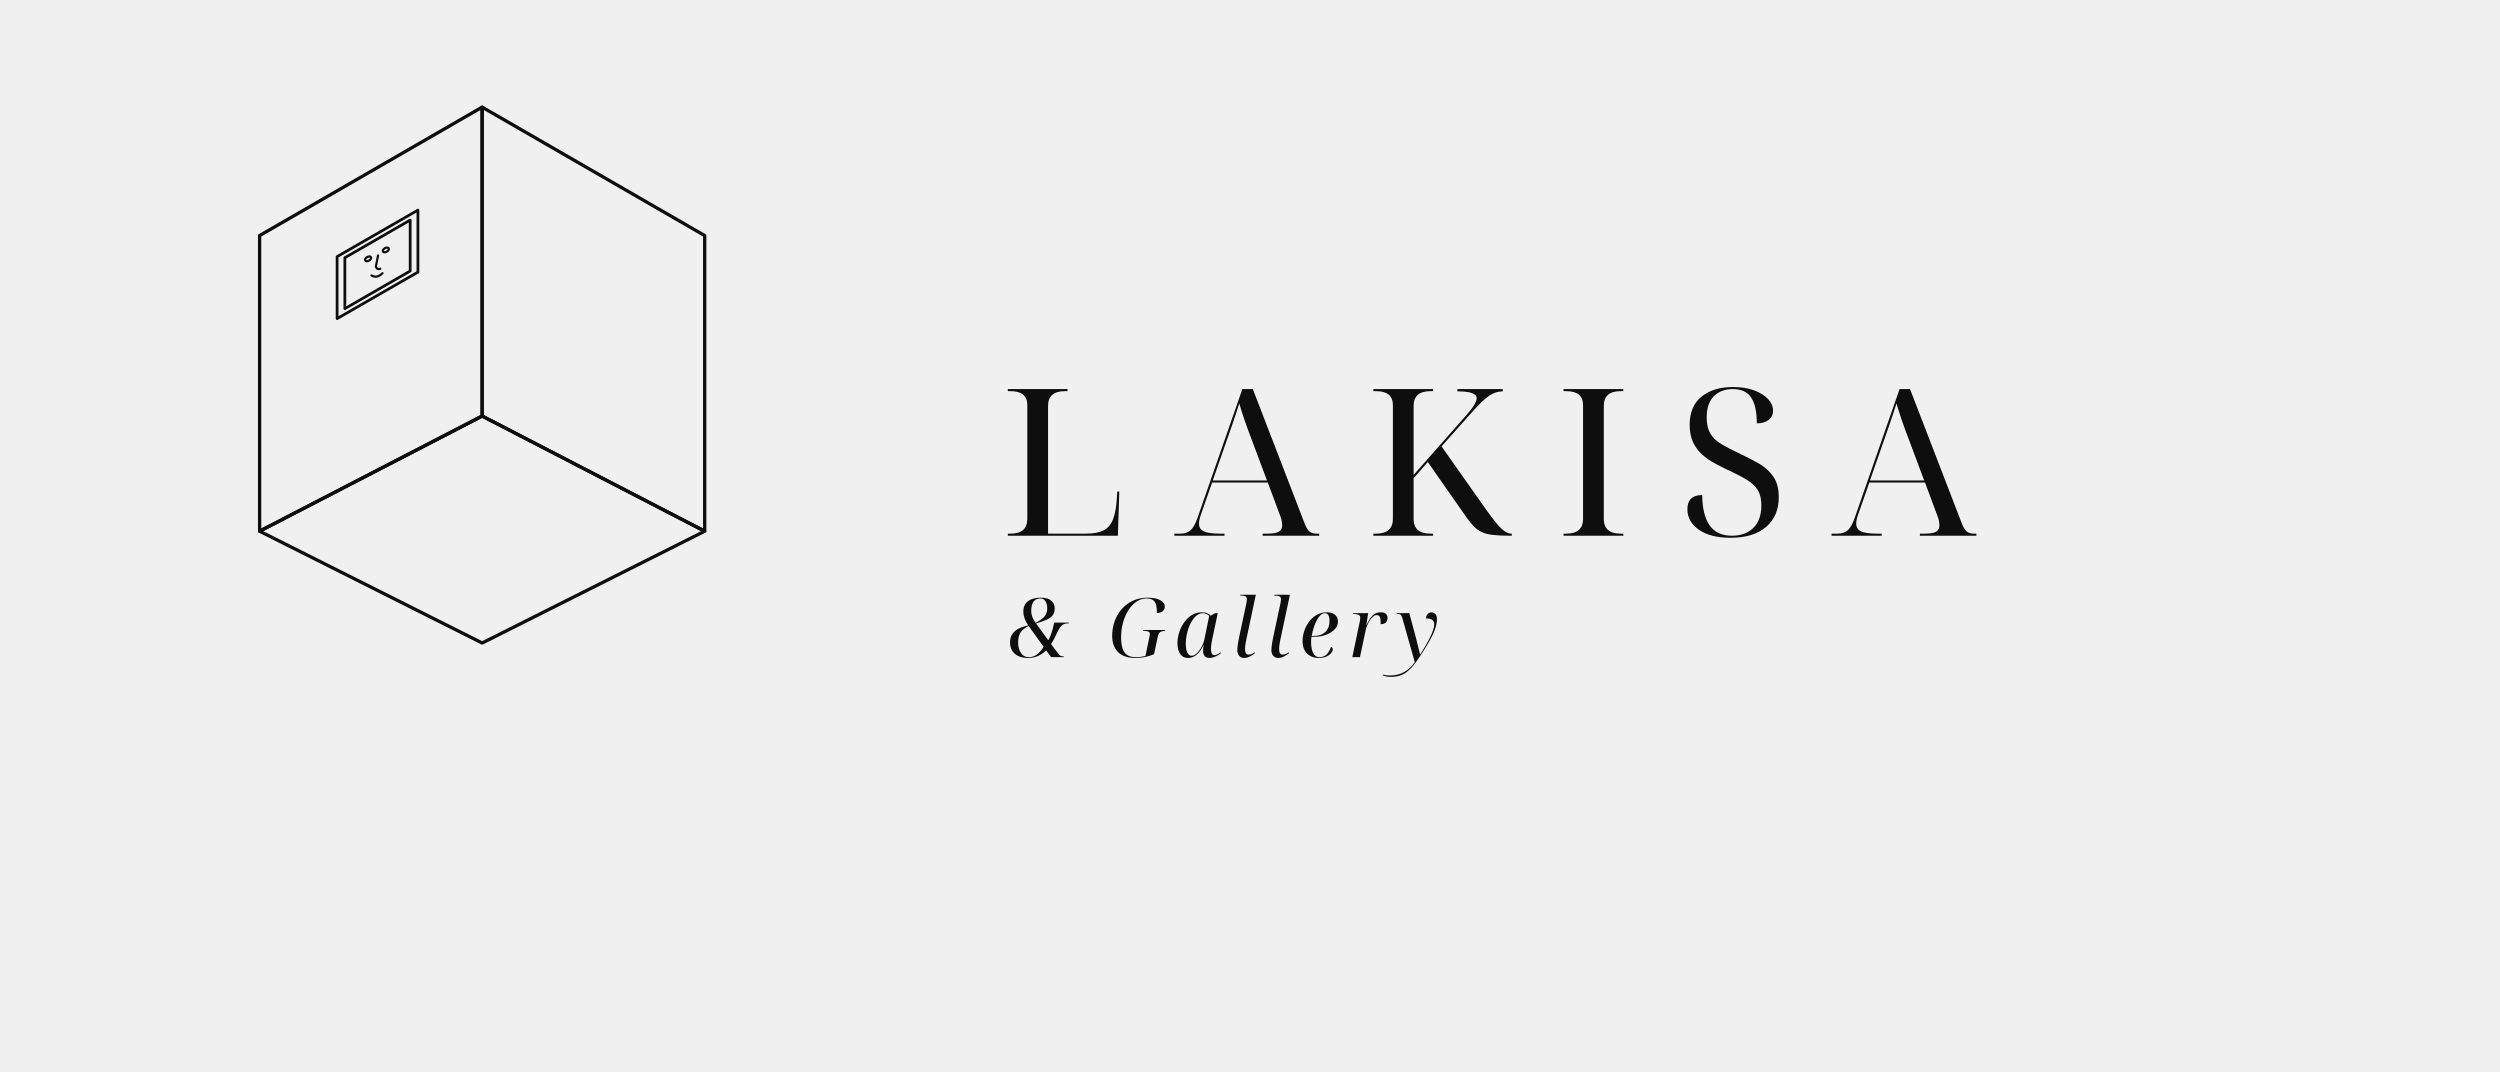
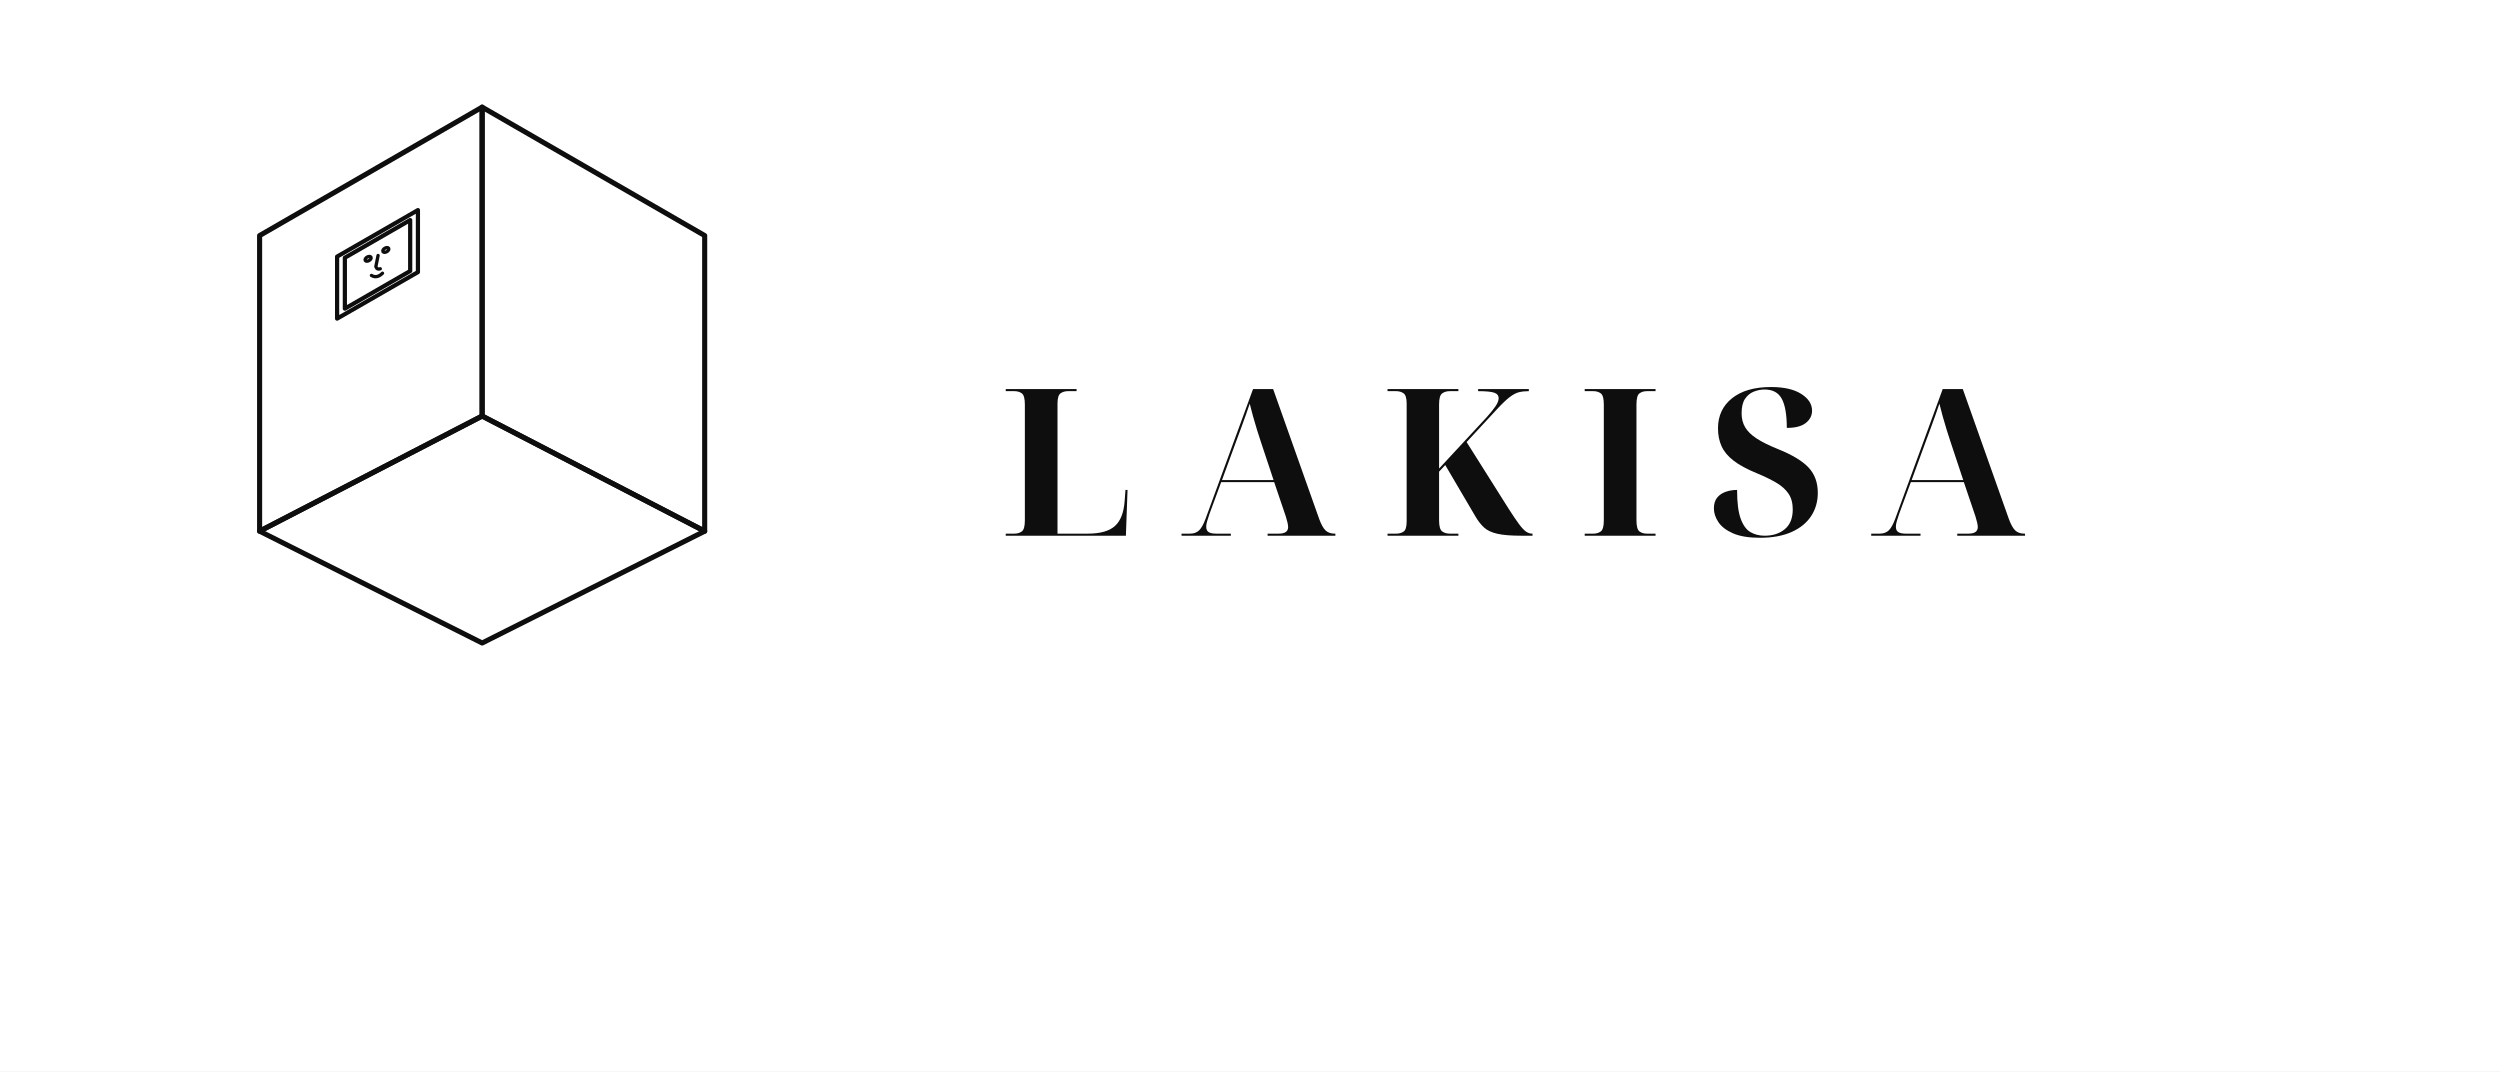
<svg xmlns="http://www.w3.org/2000/svg" viewBox="0 0 1400 600" width="1400" height="600">
+   <rect width="1400" height="600" fill="#FFFFFF" />
  <g transform="translate(270,60) scale(0.62)">
    <g fill="none" stroke="#0E0E0E" stroke-linecap="round" stroke-linejoin="round">
-       <polygon points="-201,116 0,0 0,279 -201,383" stroke-width="3.0" />
-       <polygon points="0,0 201,116 201,383 0,279" stroke-width="3.0" />
-       <polygon points="-201,383 0,279 201,383 0,484" stroke-width="3.0" />
-       <polygon points="-131,135 -58,93 -58,149 -131,191" stroke-width="2.5" />
-       <polygon points="-124,136 -65,102 -65,148 -124,182" stroke-width="2.5" />
-       <g stroke-width="2.0">
+       <polygon points="-201,116 0,0 0,279 -201,383" stroke-width="4.6" />
+       <polygon points="0,0 201,116 201,383 0,279" stroke-width="4.6" />
+       <polygon points="-201,383 0,279 201,383 0,484" stroke-width="4.6" />
+       <polygon points="-131,135 -58,93 -58,149 -131,191" stroke-width="3.8" />
+       <polygon points="-124,136 -65,102 -65,148 -124,182" stroke-width="3.8" />
+       <g stroke-width="3.0">
        <ellipse cx="-103" cy="137" rx="3" ry="1.8" transform="rotate(-30 -103 137)" />
        <ellipse cx="-87" cy="129" rx="3" ry="1.8" transform="rotate(-30 -87 129)" />
        <path d="M -94,134 L -96,144 Q -95,147 -92,146" />
        <path d="M -100,152 Q -95,155 -90,150" />
      </g>
    </g>
  </g>
-   <text x="560" y="300" font-family="Playfair Display, 'Noto Serif Display', Georgia, serif" font-size="115" letter-spacing="26" fill="#0E0E0E">LAKISA</text>
-   <text x="564" y="368" font-family="Playfair Display, 'Noto Serif Display', Georgia, serif" font-style="italic" font-size="46" letter-spacing="5" fill="#0E0E0E">&amp; Gallery</text>
+   <text x="560" y="300" font-family="Playfair Display, 'Noto Serif Display', Georgia, serif" font-size="115" font-weight="800" letter-spacing="26" fill="#0E0E0E">LAKISA</text>
</svg>
